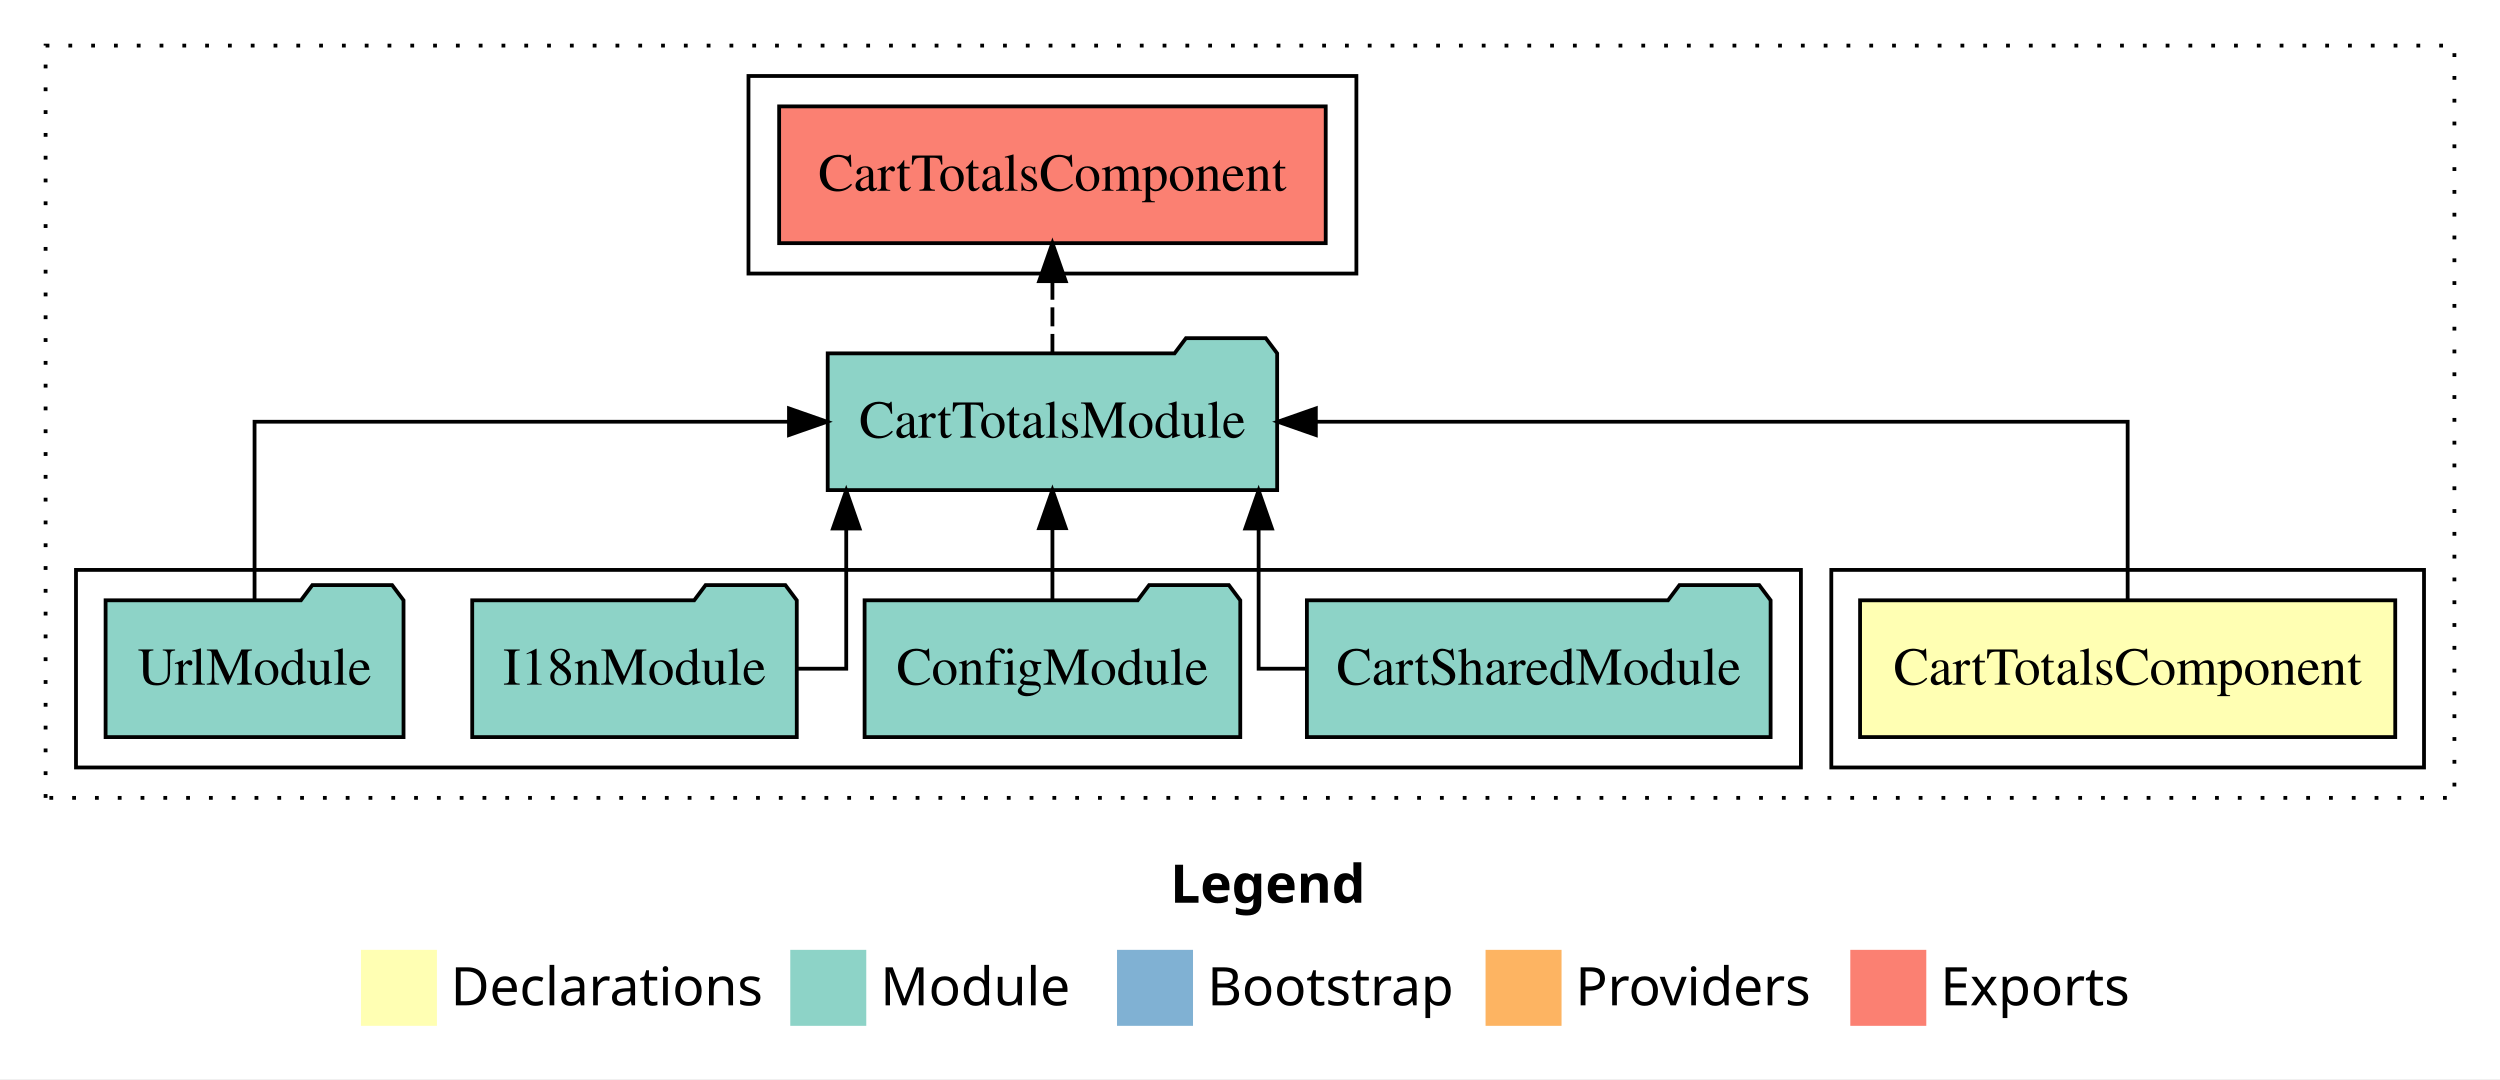
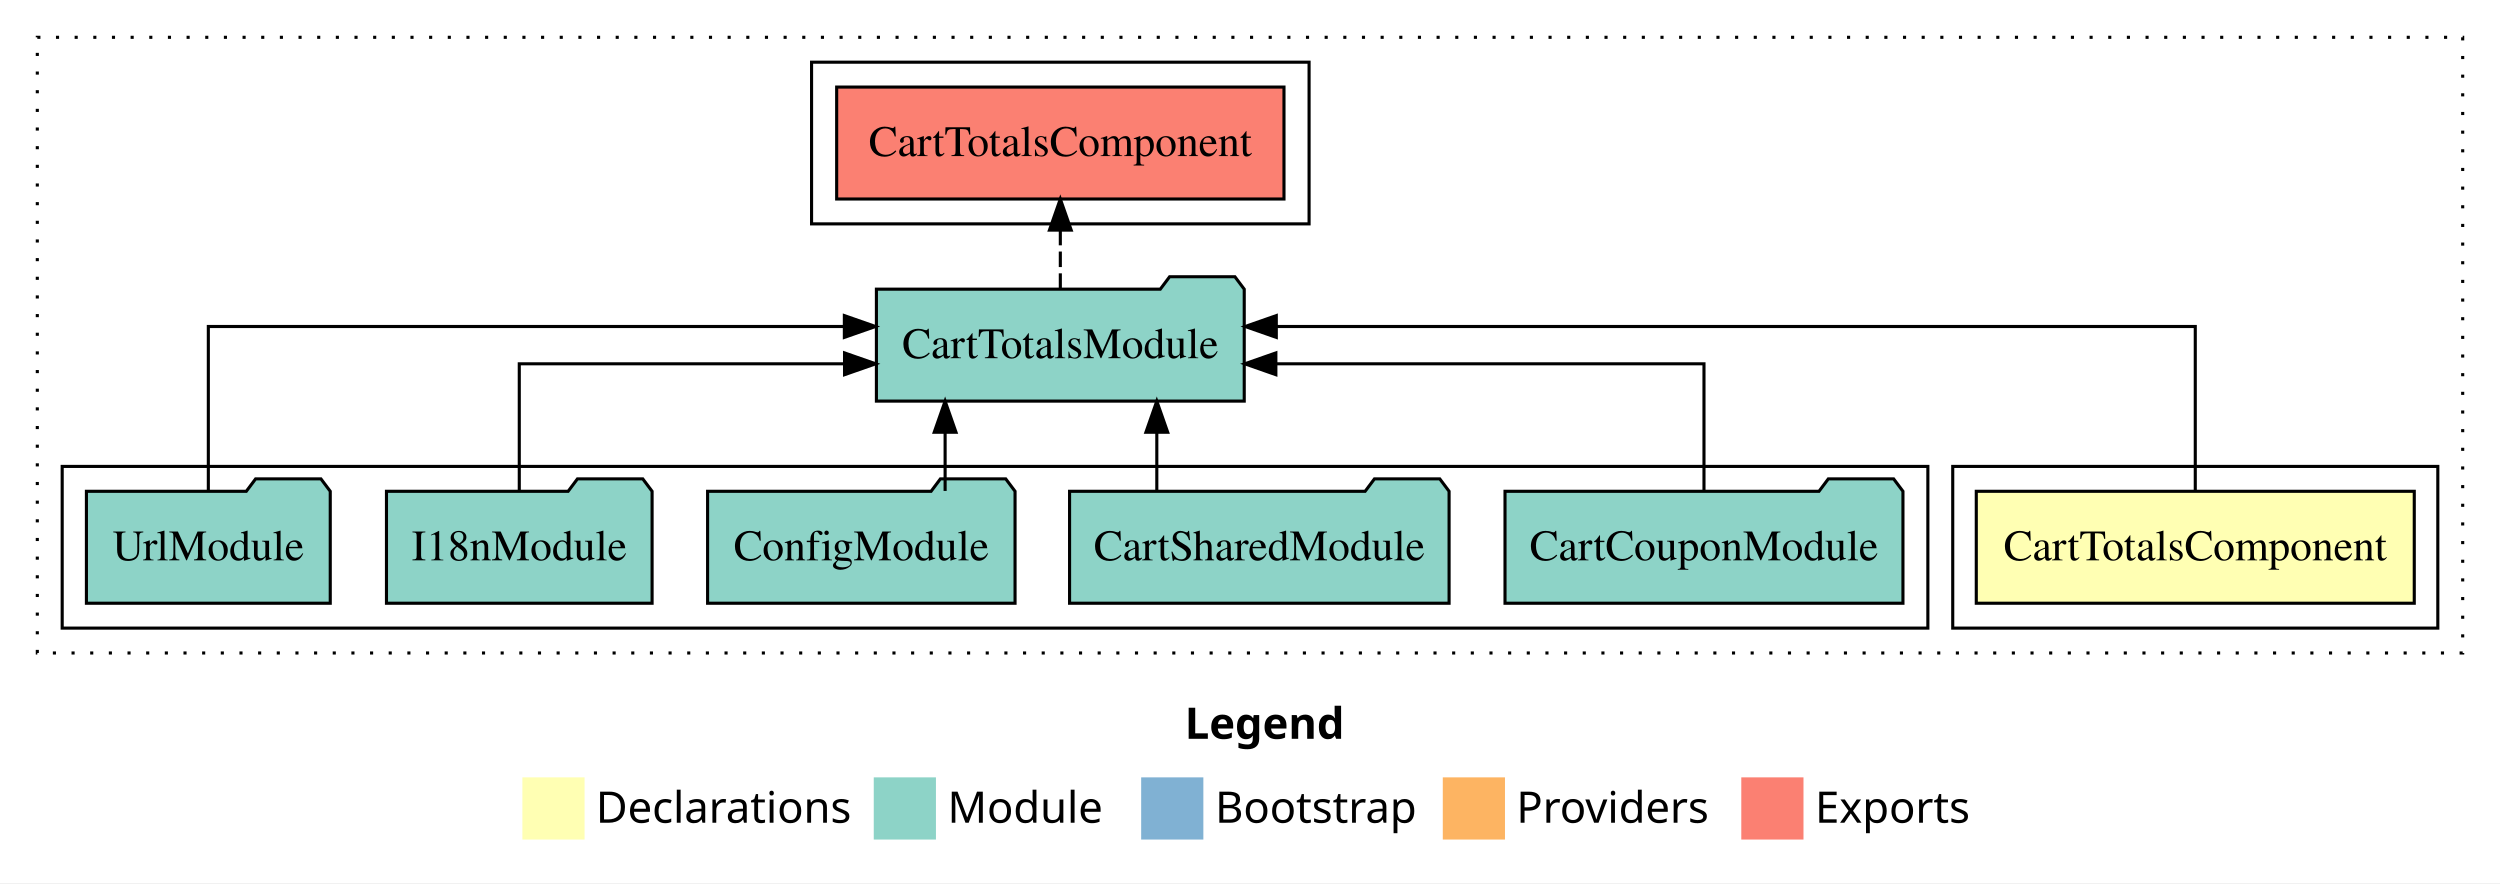
- <svg xmlns="http://www.w3.org/2000/svg" width="658pt" height="284pt" viewBox="0.00 0.00 658.00 284.00">
+ <svg xmlns="http://www.w3.org/2000/svg" width="804pt" height="284pt" viewBox="0.00 0.00 804.00 284.00">
  <g id="graph0" class="graph" transform="scale(1 1) rotate(0) translate(4 280)">
-     <polygon fill="#ffffff" stroke="transparent" points="-4,4 -4,-280 654,-280 654,4 -4,4" />
-     <text text-anchor="start" x="304.009" y="-42.4" font-family="sans-serif" font-weight="bold" font-size="14.00" fill="#000000">Legend</text>
-     <polygon fill="#ffffb3" stroke="transparent" points="91,-10 91,-30 111,-30 111,-10 91,-10" />
-     <text text-anchor="start" x="114.629" y="-15.4" font-family="sans-serif" font-size="14.00" fill="#000000">  Declarations</text>
-     <polygon fill="#8dd3c7" stroke="transparent" points="204,-10 204,-30 224,-30 224,-10 204,-10" />
-     <text text-anchor="start" x="227.725" y="-15.4" font-family="sans-serif" font-size="14.00" fill="#000000">  Module</text>
-     <polygon fill="#80b1d3" stroke="transparent" points="290,-10 290,-30 310,-30 310,-10 290,-10" />
-     <text text-anchor="start" x="313.781" y="-15.4" font-family="sans-serif" font-size="14.00" fill="#000000">  Bootstrap</text>
-     <polygon fill="#fdb462" stroke="transparent" points="387,-10 387,-30 407,-30 407,-10 387,-10" />
-     <text text-anchor="start" x="410.673" y="-15.4" font-family="sans-serif" font-size="14.00" fill="#000000">  Providers</text>
-     <polygon fill="#fb8072" stroke="transparent" points="483,-10 483,-30 503,-30 503,-10 483,-10" />
-     <text text-anchor="start" x="506.726" y="-15.4" font-family="sans-serif" font-size="14.00" fill="#000000">  Exports</text>
+     <polygon fill="#ffffff" stroke="transparent" points="-4,4 -4,-280 800,-280 800,4 -4,4" />
+     <text text-anchor="start" x="377.009" y="-42.4" font-family="sans-serif" font-weight="bold" font-size="14.00" fill="#000000">Legend</text>
+     <polygon fill="#ffffb3" stroke="transparent" points="164,-10 164,-30 184,-30 184,-10 164,-10" />
+     <text text-anchor="start" x="187.629" y="-15.4" font-family="sans-serif" font-size="14.00" fill="#000000">  Declarations</text>
+     <polygon fill="#8dd3c7" stroke="transparent" points="277,-10 277,-30 297,-30 297,-10 277,-10" />
+     <text text-anchor="start" x="300.725" y="-15.4" font-family="sans-serif" font-size="14.00" fill="#000000">  Module</text>
+     <polygon fill="#80b1d3" stroke="transparent" points="363,-10 363,-30 383,-30 383,-10 363,-10" />
+     <text text-anchor="start" x="386.781" y="-15.4" font-family="sans-serif" font-size="14.00" fill="#000000">  Bootstrap</text>
+     <polygon fill="#fdb462" stroke="transparent" points="460,-10 460,-30 480,-30 480,-10 460,-10" />
+     <text text-anchor="start" x="483.673" y="-15.4" font-family="sans-serif" font-size="14.00" fill="#000000">  Providers</text>
+     <polygon fill="#fb8072" stroke="transparent" points="556,-10 556,-30 576,-30 576,-10 556,-10" />
+     <text text-anchor="start" x="579.726" y="-15.4" font-family="sans-serif" font-size="14.00" fill="#000000">  Exports</text>
    <g id="clust1" class="cluster">
-       <polygon fill="none" stroke="#000000" stroke-dasharray="1,5" points="8,-70 8,-268 642,-268 642,-70 8,-70" />
+       <polygon fill="none" stroke="#000000" stroke-dasharray="1,5" points="8,-70 8,-268 788,-268 788,-70 8,-70" />
    </g>
    <g id="clust2" class="cluster">
-       <polygon fill="none" stroke="#000000" points="478,-78 478,-130 634,-130 634,-78 478,-78" />
+       <polygon fill="none" stroke="#000000" points="624,-78 624,-130 780,-130 780,-78 624,-78" />
    </g>
    <g id="clust4" class="cluster">
-       <polygon fill="none" stroke="#000000" points="16,-78 16,-130 470,-130 470,-78 16,-78" />
+       <polygon fill="none" stroke="#000000" points="16,-78 16,-130 616,-130 616,-78 16,-78" />
    </g>
    <g id="clust5" class="cluster">
-       <polygon fill="none" stroke="#000000" points="193,-208 193,-260 353,-260 353,-208 193,-208" />
+       <polygon fill="none" stroke="#000000" points="257,-208 257,-260 417,-260 417,-208 257,-208" />
    </g>
    <g id="node1" class="node">
-       <polygon fill="#ffffb3" stroke="#000000" points="626.428,-122 485.572,-122 485.572,-86 626.428,-86 626.428,-122" />
-       <text text-anchor="middle" x="556" y="-99.8" font-family="Times,serif" font-size="14.00" fill="#000000">CartTotalsComponent</text>
+       <polygon fill="#ffffb3" stroke="#000000" points="772.428,-122 631.572,-122 631.572,-86 772.428,-86 772.428,-122" />
+       <text text-anchor="middle" x="702" y="-99.8" font-family="Times,serif" font-size="14.00" fill="#000000">CartTotalsComponent</text>
    </g>
    <g id="node2" class="node">
-       <polygon fill="#8dd3c7" stroke="#000000" points="332.146,-187 329.146,-191 308.146,-191 305.146,-187 213.854,-187 213.854,-151 332.146,-151 332.146,-187" />
-       <text text-anchor="middle" x="273" y="-164.8" font-family="Times,serif" font-size="14.00" fill="#000000">CartTotalsModule</text>
+       <polygon fill="#8dd3c7" stroke="#000000" points="396.146,-187 393.146,-191 372.146,-191 369.146,-187 277.854,-187 277.854,-151 396.146,-151 396.146,-187" />
+       <text text-anchor="middle" x="337" y="-164.8" font-family="Times,serif" font-size="14.00" fill="#000000">CartTotalsModule</text>
    </g>
    <g id="edge1" class="edge">
-       <path fill="none" stroke="#000000" d="M556,-122.106C556,-141.339 556,-169 556,-169 556,-169 342.326,-169 342.326,-169" />
-       <polygon fill="#000000" stroke="#000000" points="342.326,-165.5 332.326,-169 342.326,-172.5 342.326,-165.5" />
+       <path fill="none" stroke="#000000" d="M702,-122.284C702,-143.321 702,-175 702,-175 702,-175 406.456,-175 406.456,-175" />
+       <polygon fill="#000000" stroke="#000000" points="406.456,-171.5 396.456,-175 406.456,-178.5 406.456,-171.5" />
    </g>
-     <g id="node7" class="node">
-       <polygon fill="#fb8072" stroke="#000000" points="344.928,-252 201.072,-252 201.072,-216 344.928,-216 344.928,-252" />
-       <text text-anchor="middle" x="273" y="-229.8" font-family="Times,serif" font-size="14.00" fill="#000000">CartTotalsComponent </text>
+     <g id="node8" class="node">
+       <polygon fill="#fb8072" stroke="#000000" points="408.928,-252 265.072,-252 265.072,-216 408.928,-216 408.928,-252" />
+       <text text-anchor="middle" x="337" y="-229.8" font-family="Times,serif" font-size="14.00" fill="#000000">CartTotalsComponent </text>
    </g>
-     <g id="edge6" class="edge">
-       <path fill="none" stroke="#000000" stroke-dasharray="5,2" d="M273,-187.106C273,-187.106 273,-205.991 273,-205.991" />
-       <polygon fill="#000000" stroke="#000000" points="269.5,-205.991 273,-215.991 276.5,-205.991 269.5,-205.991" />
+     <g id="edge7" class="edge">
+       <path fill="none" stroke="#000000" stroke-dasharray="5,2" d="M337,-187.106C337,-187.106 337,-205.991 337,-205.991" />
+       <polygon fill="#000000" stroke="#000000" points="333.5,-205.991 337,-215.991 340.5,-205.991 333.5,-205.991" />
    </g>
    <g id="node3" class="node">
+       <polygon fill="#8dd3c7" stroke="#000000" points="607.989,-122 604.989,-126 583.989,-126 580.989,-122 480.011,-122 480.011,-86 607.989,-86 607.989,-122" />
+       <text text-anchor="middle" x="544" y="-99.8" font-family="Times,serif" font-size="14.00" fill="#000000">CartCouponModule</text>
+     </g>
+     <g id="edge2" class="edge">
+       <path fill="none" stroke="#000000" d="M544,-122.022C544,-139.373 544,-163 544,-163 544,-163 406.318,-163 406.318,-163" />
+       <polygon fill="#000000" stroke="#000000" points="406.318,-159.5 396.318,-163 406.318,-166.5 406.318,-159.5" />
+     </g>
+     <g id="node4" class="node">
      <polygon fill="#8dd3c7" stroke="#000000" points="462.026,-122 459.026,-126 438.026,-126 435.026,-122 339.974,-122 339.974,-86 462.026,-86 462.026,-122" />
      <text text-anchor="middle" x="401" y="-99.8" font-family="Times,serif" font-size="14.00" fill="#000000">CartSharedModule</text>
    </g>
-     <g id="edge2" class="edge">
-       <path fill="none" stroke="#000000" d="M339.778,-104C332.321,-104 327.271,-104 327.271,-104 327.271,-104 327.271,-140.894 327.271,-140.894" />
-       <polygon fill="#000000" stroke="#000000" points="323.771,-140.894 327.271,-150.894 330.771,-140.894 323.771,-140.894" />
+     <g id="edge3" class="edge">
+       <path fill="none" stroke="#000000" d="M368.03,-122.106C368.03,-122.106 368.03,-140.991 368.03,-140.991" />
+       <polygon fill="#000000" stroke="#000000" points="364.53,-140.991 368.03,-150.991 371.53,-140.991 364.53,-140.991" />
    </g>
-     <g id="node4" class="node">
+     <g id="node5" class="node">
      <polygon fill="#8dd3c7" stroke="#000000" points="322.439,-122 319.439,-126 298.439,-126 295.439,-122 223.561,-122 223.561,-86 322.439,-86 322.439,-122" />
      <text text-anchor="middle" x="273" y="-99.8" font-family="Times,serif" font-size="14.00" fill="#000000">ConfigModule</text>
    </g>
-     <g id="edge3" class="edge">
-       <path fill="none" stroke="#000000" d="M273,-122.106C273,-122.106 273,-140.991 273,-140.991" />
-       <polygon fill="#000000" stroke="#000000" points="269.5,-140.991 273,-150.991 276.5,-140.991 269.5,-140.991" />
+     <g id="edge4" class="edge">
+       <path fill="none" stroke="#000000" d="M299.948,-122.106C299.948,-122.106 299.948,-140.991 299.948,-140.991" />
+       <polygon fill="#000000" stroke="#000000" points="296.448,-140.991 299.948,-150.991 303.448,-140.991 296.448,-140.991" />
    </g>
-     <g id="node5" class="node">
+     <g id="node6" class="node">
      <polygon fill="#8dd3c7" stroke="#000000" points="205.711,-122 202.711,-126 181.711,-126 178.711,-122 120.289,-122 120.289,-86 205.711,-86 205.711,-122" />
      <text text-anchor="middle" x="163" y="-99.8" font-family="Times,serif" font-size="14.00" fill="#000000">I18nModule</text>
    </g>
-     <g id="edge4" class="edge">
-       <path fill="none" stroke="#000000" d="M205.804,-104C213.287,-104 218.729,-104 218.729,-104 218.729,-104 218.729,-140.894 218.729,-140.894" />
-       <polygon fill="#000000" stroke="#000000" points="215.229,-140.894 218.729,-150.894 222.229,-140.894 215.229,-140.894" />
+     <g id="edge5" class="edge">
+       <path fill="none" stroke="#000000" d="M163,-122.022C163,-139.373 163,-163 163,-163 163,-163 267.606,-163 267.606,-163" />
+       <polygon fill="#000000" stroke="#000000" points="267.606,-166.5 277.606,-163 267.606,-159.5 267.606,-166.5" />
    </g>
-     <g id="node6" class="node">
+     <g id="node7" class="node">
      <polygon fill="#8dd3c7" stroke="#000000" points="102.208,-122 99.208,-126 78.208,-126 75.208,-122 23.792,-122 23.792,-86 102.208,-86 102.208,-122" />
      <text text-anchor="middle" x="63" y="-99.8" font-family="Times,serif" font-size="14.00" fill="#000000">UrlModule</text>
    </g>
-     <g id="edge5" class="edge">
-       <path fill="none" stroke="#000000" d="M63,-122.106C63,-141.339 63,-169 63,-169 63,-169 203.665,-169 203.665,-169" />
-       <polygon fill="#000000" stroke="#000000" points="203.665,-172.5 213.665,-169 203.664,-165.5 203.665,-172.5" />
+     <g id="edge6" class="edge">
+       <path fill="none" stroke="#000000" d="M63,-122.284C63,-143.321 63,-175 63,-175 63,-175 267.546,-175 267.546,-175" />
+       <polygon fill="#000000" stroke="#000000" points="267.546,-178.5 277.546,-175 267.546,-171.5 267.546,-178.5" />
    </g>
  </g>
</svg>
